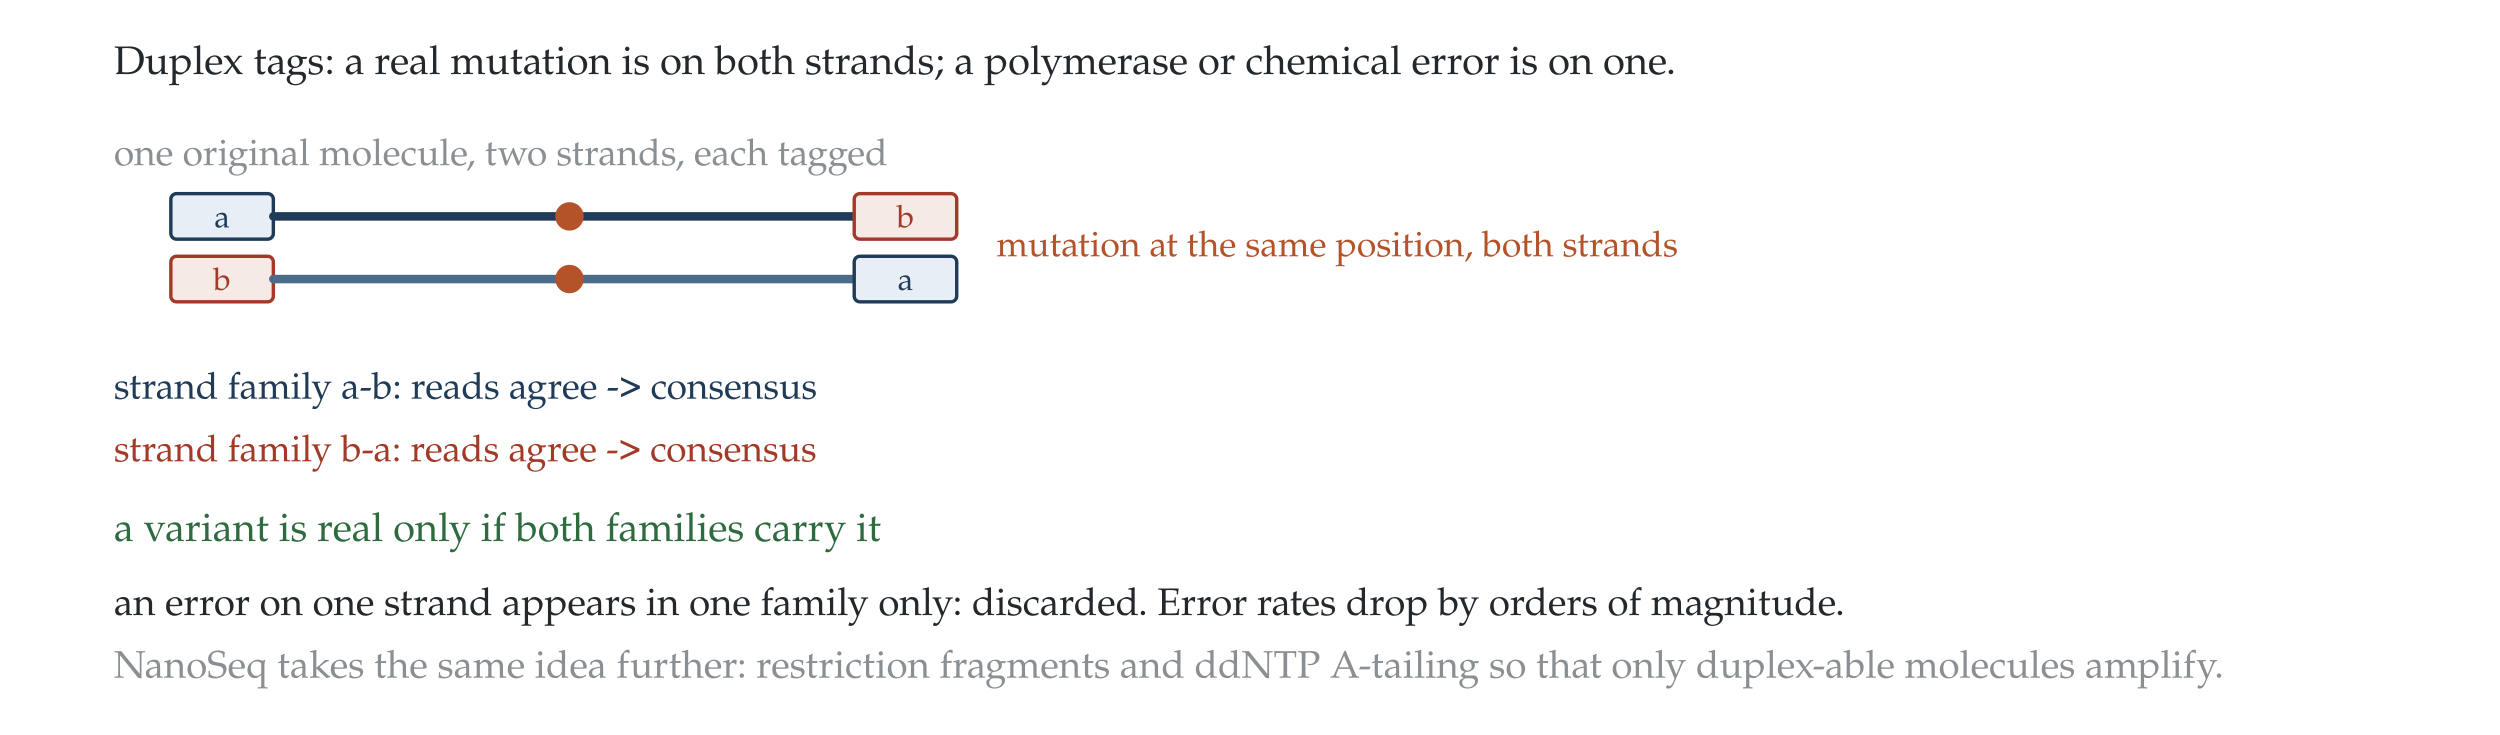
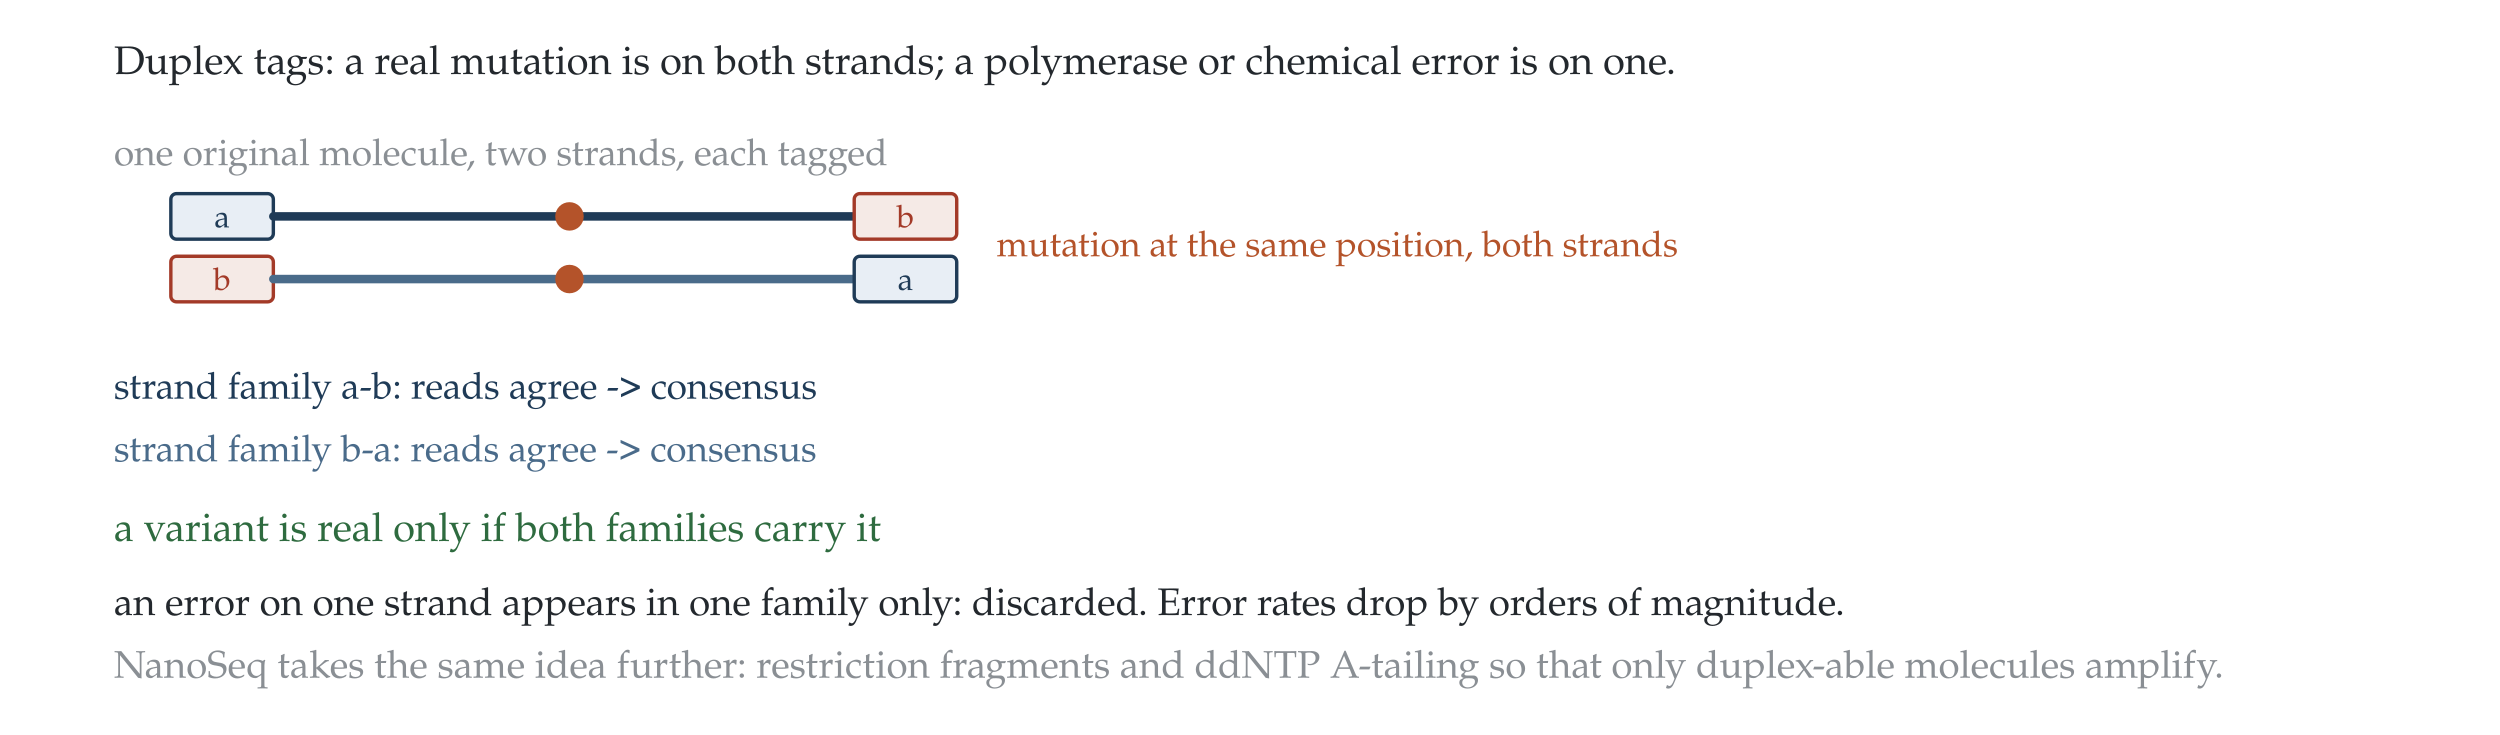
<svg xmlns="http://www.w3.org/2000/svg" viewBox="0 0 878 258" width="878" height="258" font-family="&quot;Palatino Linotype&quot;, &quot;Book Antiqua&quot;, Palatino, FreeSerif, serif" fill="#23282d">
  <rect width="720" height="258" fill="none" />
  <text x="40" y="26" font-size="14" fill="#23282d">Duplex tags: a real mutation is on both strands; a polymerase or chemical error is on one.</text>
  <text x="40" y="58" font-size="13" fill="#8a8f94">one original molecule, two strands, each tagged</text>
  <rect x="60" y="68" width="36" height="16" rx="2" fill="#e8eef5" stroke="#1f3b57" stroke-width="1.2" />
  <text x="78.0" y="79.85" font-size="11" text-anchor="middle" fill="#1f3b57">a</text>
  <line x1="96" y1="76" x2="300" y2="76" stroke="#1f3b57" stroke-width="3" stroke-linecap="round" />
  <rect x="300" y="68" width="36" height="16" rx="2" fill="#f5eae6" stroke="#a33a28" stroke-width="1.2" />
  <text x="318.0" y="79.85" font-size="11" text-anchor="middle" fill="#a33a28">b</text>
  <rect x="60" y="90" width="36" height="16" rx="2" fill="#f5eae6" stroke="#a33a28" stroke-width="1.2" />
  <text x="78.0" y="101.85" font-size="11" text-anchor="middle" fill="#a33a28">b</text>
  <line x1="96" y1="98" x2="300" y2="98" stroke="#4a6b8a" stroke-width="3" stroke-linecap="round" />
  <rect x="300" y="90" width="36" height="16" rx="2" fill="#e8eef5" stroke="#1f3b57" stroke-width="1.2" />
  <text x="318.0" y="101.85" font-size="11" text-anchor="middle" fill="#1f3b57">a</text>
  <circle cx="200" cy="76" r="5" fill="#b4532a" />
  <circle cx="200" cy="98" r="5" fill="#b4532a" />
  <text x="350" y="90" font-size="12.5" fill="#b4532a">mutation at the same position, both strands</text>
  <text x="40" y="140" font-size="13" fill="#1f3b57">strand family a-b:  reads agree  -&gt; consensus</text>
-   <text x="40" y="162" font-size="13" fill="#a33a28">strand family b-a:  reads agree  -&gt; consensus</text>
+   <text x="40" y="162" font-size="13" fill="#4a6b8a">strand family b-a:  reads agree  -&gt; consensus</text>
  <text x="40" y="190" font-size="14" fill="#2e6b3f">a variant is real only if both families carry it</text>
  <text x="40" y="216" font-size="13.5" fill="#23282d">an error on one strand appears in one family only: discarded. Error rates drop by orders of magnitude.</text>
  <text x="40" y="238" font-size="13.5" fill="#8a8f94">NanoSeq takes the same idea further: restriction fragments and ddNTP A-tailing so that only duplex-able molecules amplify.</text>
</svg>
